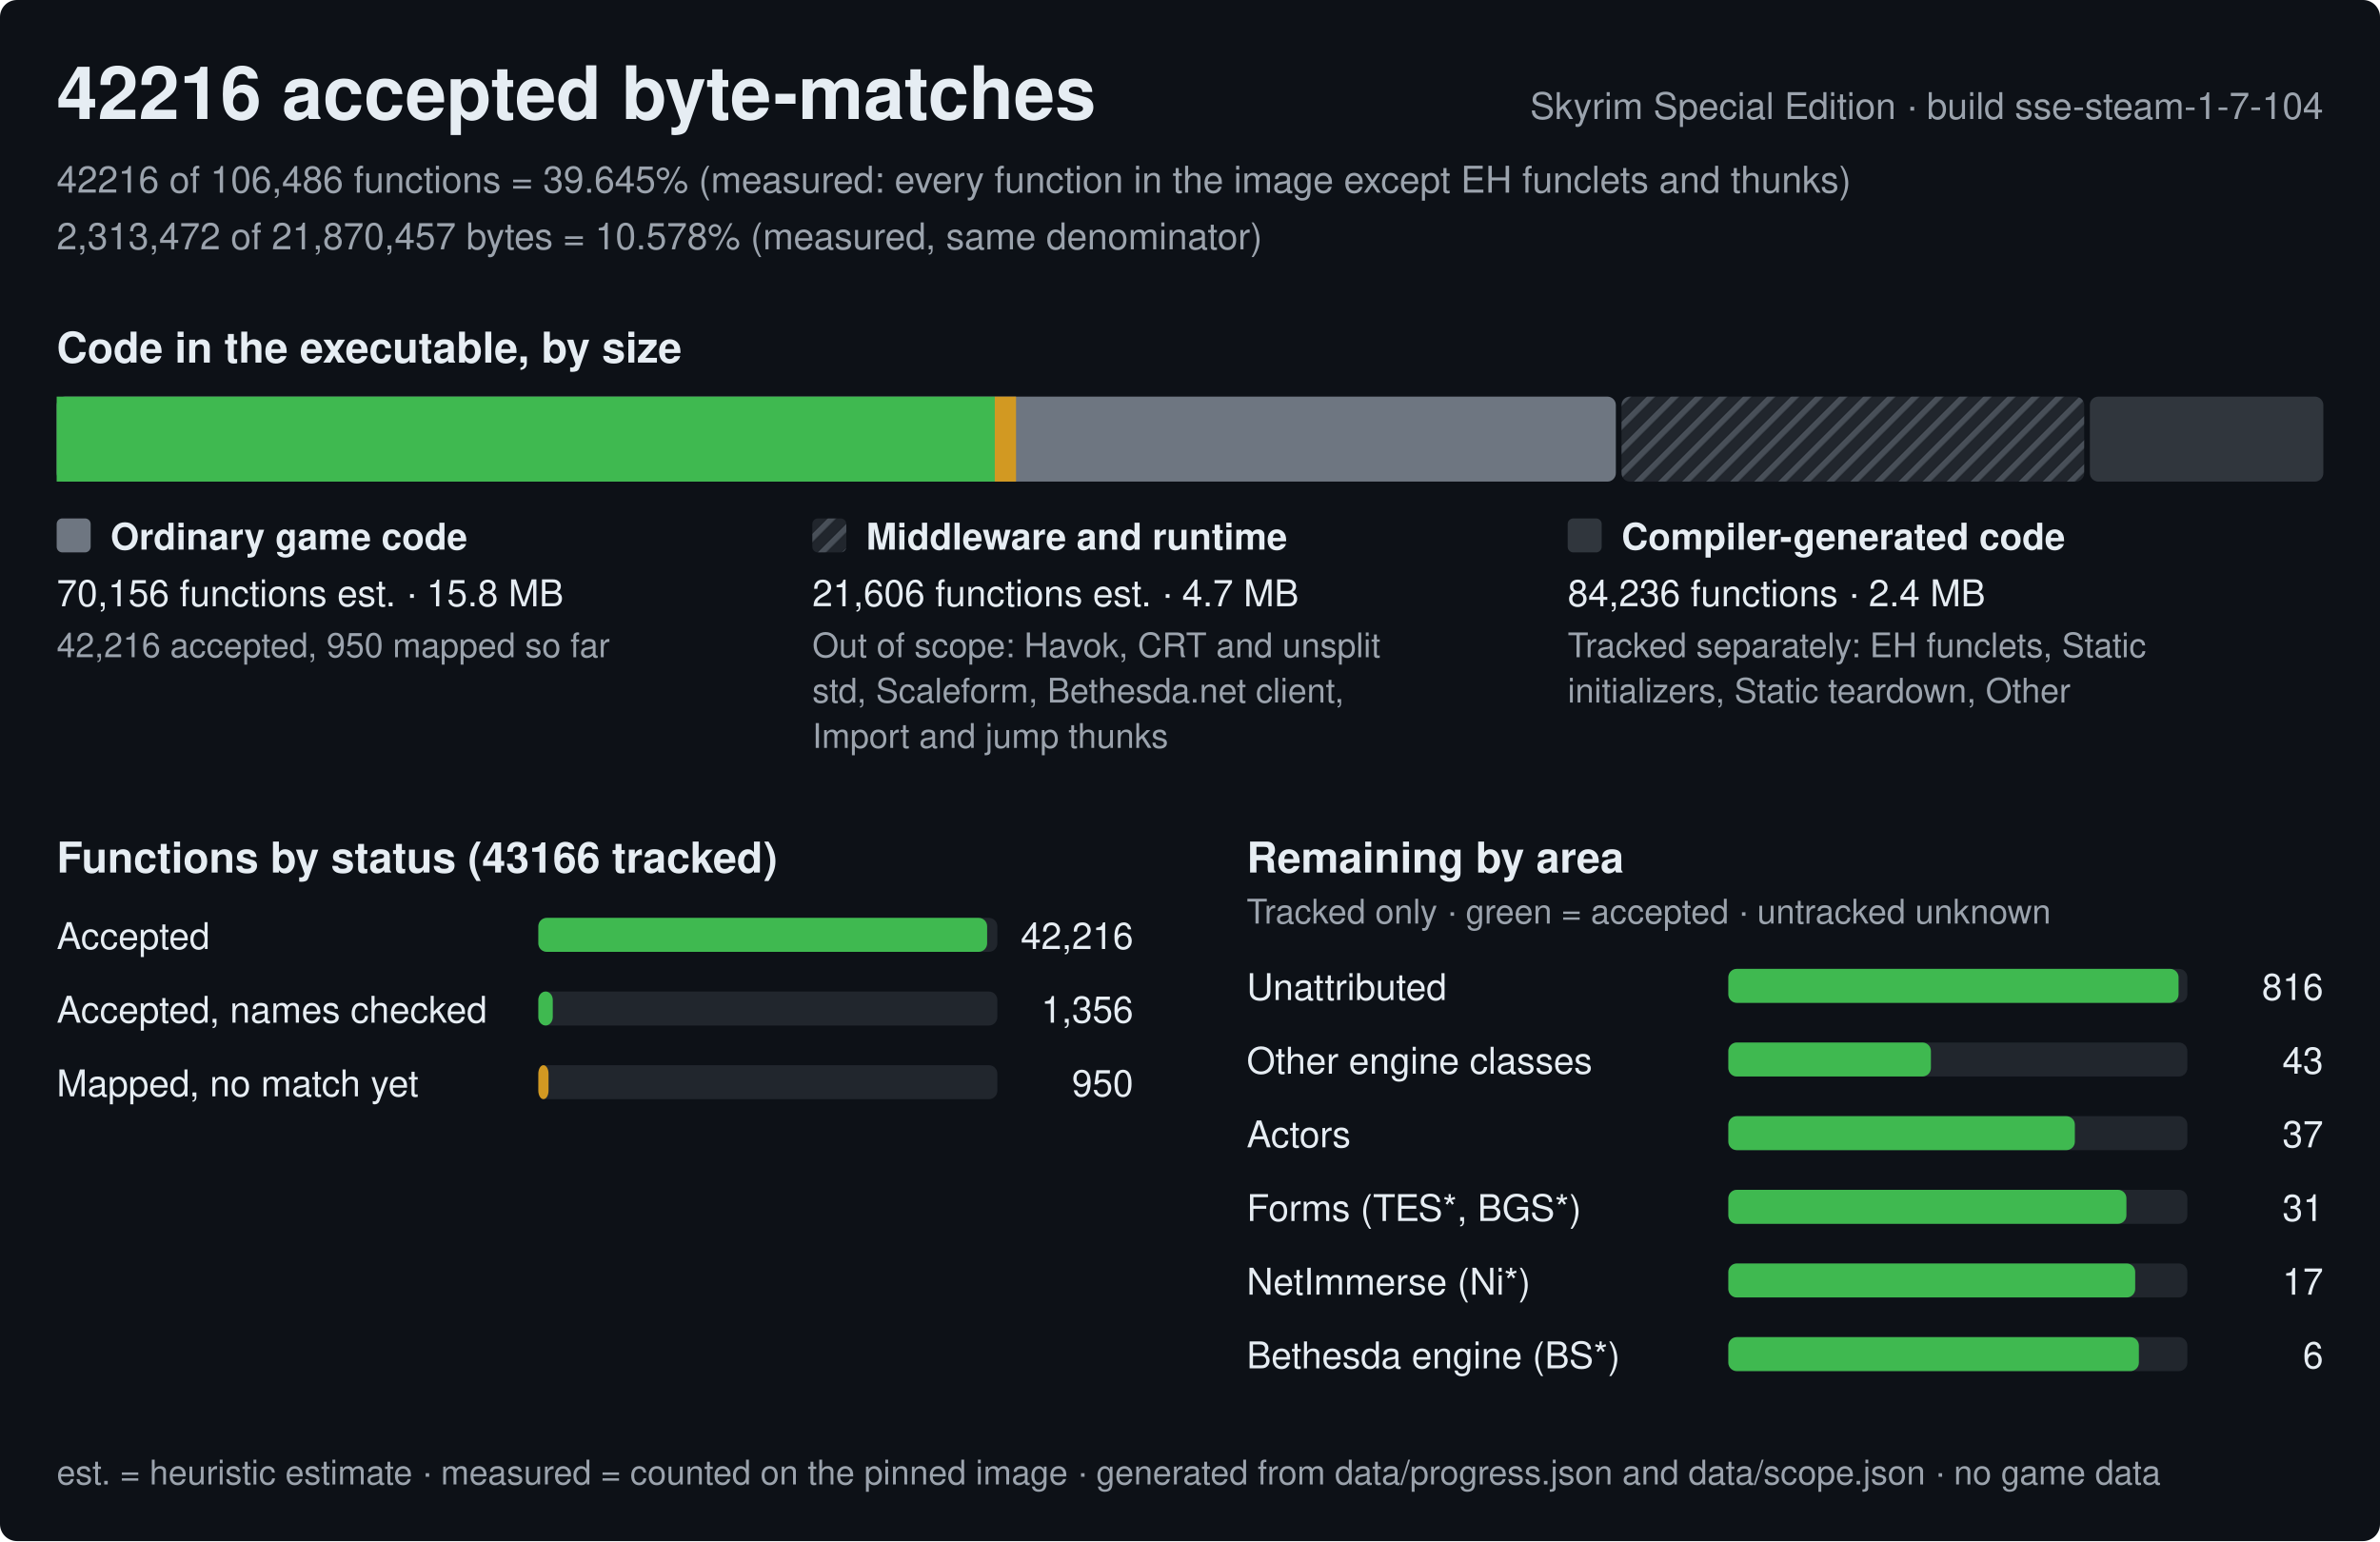
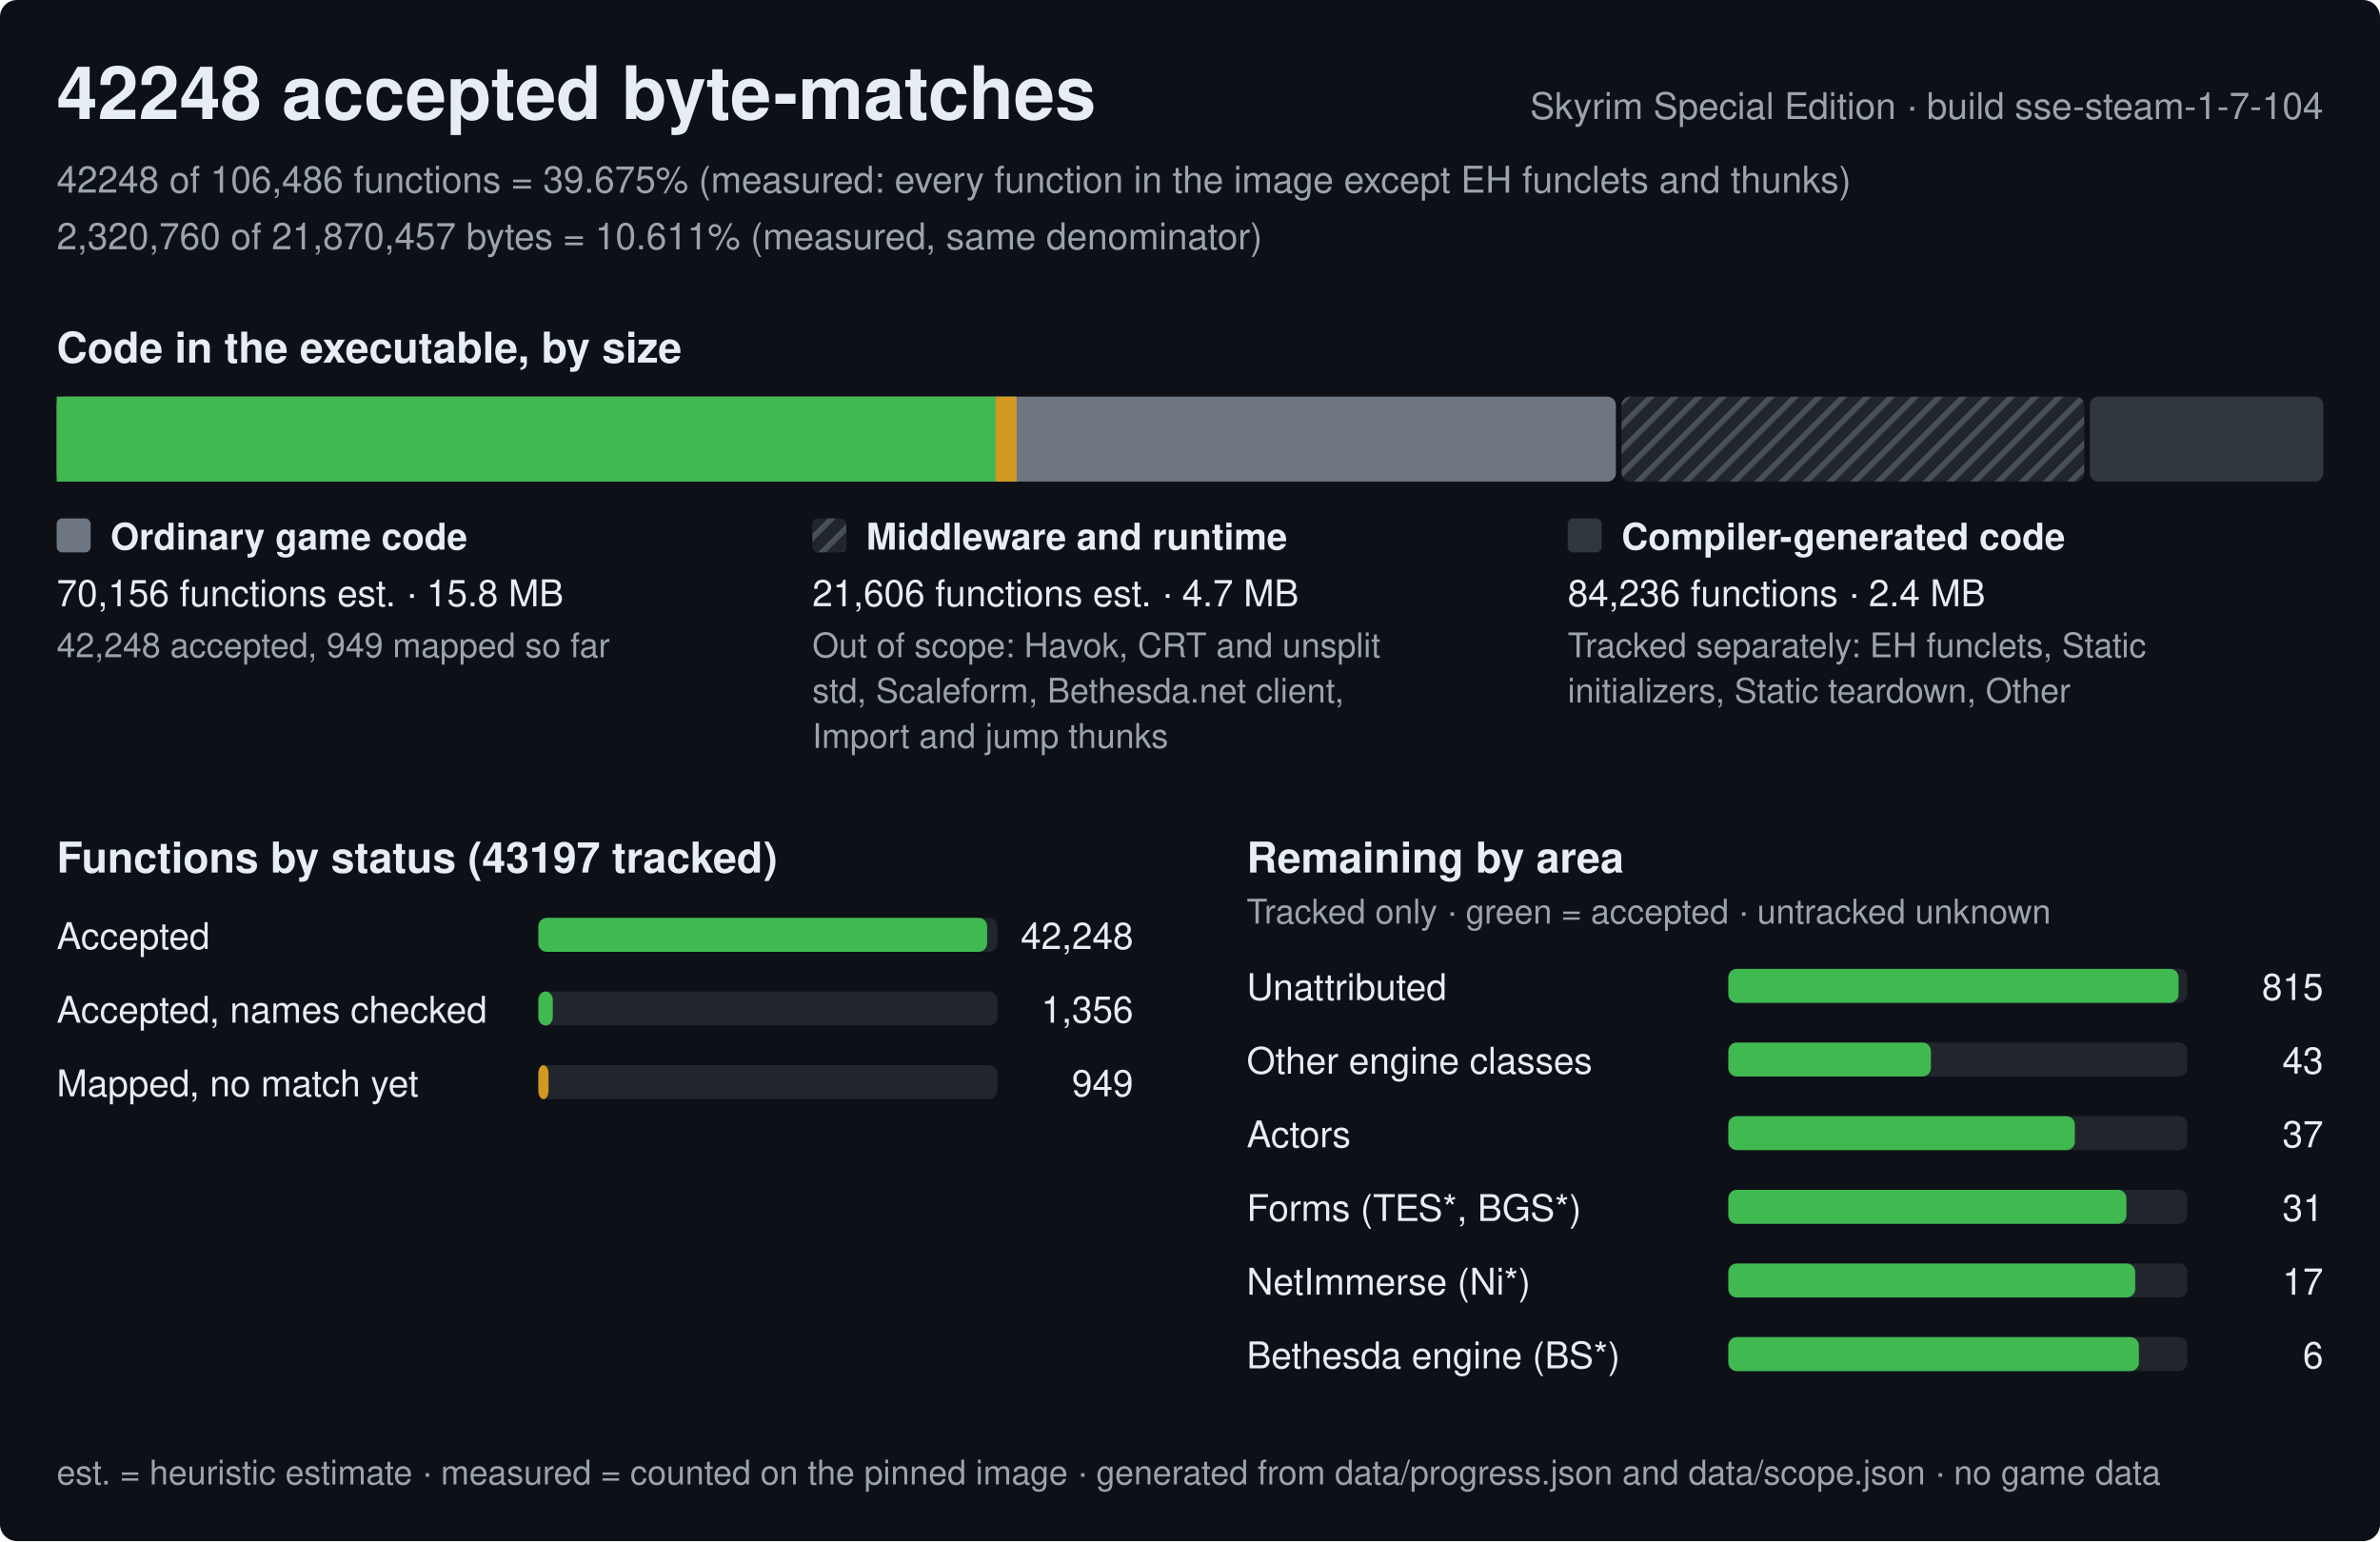
<svg xmlns="http://www.w3.org/2000/svg" width="840" height="544" viewBox="0 0 840 544" role="img" aria-label="Progress of the Skyrim Special Edition byte-matching reconstruction, build sse-steam-1-7-104">
  <style>text{font-family:-apple-system,BlinkMacSystemFont,'Segoe UI',Helvetica,Arial,sans-serif;fill:#e6edf3;white-space:pre}.h{font-size:26px;font-weight:600}.st{font-size:15px;font-weight:600}.lb{font-size:13px;font-weight:600}.bl{font-size:12px;font-weight:600;stroke:#0d1117;stroke-width:3px;paint-order:stroke;stroke-linejoin:round}.rl{font-size:13px}.fn{font-size:12px;fill:#9ba3ad}.mu{fill:#9ba3ad}</style>
  <defs>
    <pattern id="hx" width="6" height="6" patternUnits="userSpaceOnUse" patternTransform="rotate(45)">
      <rect width="6" height="6" fill="#21262d" />
      <rect width="2" height="6" fill="#484f58" />
    </pattern>
  </defs>
  <rect width="840" height="544" rx="6" fill="#0d1117" />
-   <text x="20" y="42" class="h">42216 accepted byte-matches</text>
+   <text x="20" y="42" class="h">42248 accepted byte-matches</text>
  <text x="820" y="42" class="rl mu" text-anchor="end">Skyrim Special Edition · build sse-steam-1-7-104</text>
-   <text x="20" y="68" class="rl mu">42216 of 106,486 functions = 39.645% (measured: every function in the image except EH funclets and thunks)</text>
-   <text x="20" y="88" class="rl mu">2,313,472 of 21,870,457 bytes = 10.578% (measured, same denominator)</text>
+   <text x="20" y="68" class="rl mu">42248 of 106,486 functions = 39.675% (measured: every function in the image except EH funclets and thunks)</text>
+   <text x="20" y="88" class="rl mu">2,320,760 of 21,870,457 bytes = 10.611% (measured, same denominator)</text>
  <text x="20" y="128" class="st">Code in the executable, by size</text>
  <rect x="20" y="140" width="550.3" height="30" rx="3" fill="#6e7681" />
-   <rect x="20" y="140" width="331.1" height="30" fill="#3fb950" />
-   <rect x="351.1" y="140" width="7.5" height="30" fill="#d29922" />
+   <rect x="20" y="140" width="331.4" height="30" fill="#3fb950" />
+   <rect x="351.4" y="140" width="7.4" height="30" fill="#d29922" />
  <rect x="572.3" y="140" width="163.3" height="30" rx="3" fill="url(#hx)" />
  <rect x="737.6" y="140" width="82.4" height="30" rx="3" fill="#30363d" />
  <rect x="20" y="183" width="12" height="12" rx="2" fill="#6e7681" />
  <text x="39" y="194" class="lb">Ordinary game code</text>
  <text x="20" y="214" class="rl">70,156 functions est. · 15.8 MB</text>
-   <text x="20" y="232" class="fn">42,216 accepted, 950 mapped so far</text>
+   <text x="20" y="232" class="fn">42,248 accepted, 949 mapped so far</text>
  <rect x="286.7" y="183" width="12" height="12" rx="2" fill="url(#hx)" />
  <text x="305.7" y="194" class="lb">Middleware and runtime</text>
  <text x="286.7" y="214" class="rl">21,606 functions est. · 4.7 MB</text>
  <text x="286.7" y="232" class="fn">Out of scope: Havok, CRT and unsplit</text>
  <text x="286.7" y="248" class="fn">std, Scaleform, Bethesda.net client,</text>
  <text x="286.7" y="264" class="fn">Import and jump thunks</text>
  <rect x="553.3" y="183" width="12" height="12" rx="2" fill="#30363d" />
  <text x="572.3" y="194" class="lb">Compiler-generated code</text>
  <text x="553.3" y="214" class="rl">84,236 functions · 2.4 MB</text>
  <text x="553.3" y="232" class="fn">Tracked separately: EH funclets, Static</text>
  <text x="553.3" y="248" class="fn">initializers, Static teardown, Other</text>
-   <text x="20" y="308" class="st">Functions by status (43166 tracked)</text>
+   <text x="20" y="308" class="st">Functions by status (43197 tracked)</text>
  <text x="20" y="335" class="rl">Accepted</text>
  <rect x="190" y="324" width="162.0" height="12" rx="3" fill="#21262d" />
  <rect x="190" y="324" width="158.4" height="12" rx="3" fill="#3fb950" />
-   <text x="400.0" y="335" class="rl" text-anchor="end">42,216</text>
+   <text x="400.0" y="335" class="rl" text-anchor="end">42,248</text>
  <text x="20" y="361" class="rl">Accepted, names checked</text>
  <rect x="190" y="350" width="162.0" height="12" rx="3" fill="#21262d" />
  <rect x="190" y="350" width="5.1" height="12" rx="3" fill="#3fb950" />
  <text x="400.0" y="361" class="rl" text-anchor="end">1,356</text>
  <text x="20" y="387" class="rl">Mapped, no match yet</text>
  <rect x="190" y="376" width="162.0" height="12" rx="3" fill="#21262d" />
  <rect x="190" y="376" width="3.6" height="12" rx="3" fill="#d29922" />
-   <text x="400.0" y="387" class="rl" text-anchor="end">950</text>
+   <text x="400.0" y="387" class="rl" text-anchor="end">949</text>
  <text x="440.0" y="308" class="st">Remaining by area</text>
  <text x="440.0" y="326" class="fn">Tracked only · green = accepted · untracked unknown</text>
  <text x="440.0" y="353" class="rl">Unattributed</text>
  <rect x="610.0" y="342" width="162.0" height="12" rx="3" fill="#21262d" />
  <rect x="610.0" y="342" width="158.9" height="12" rx="3" fill="#3fb950" />
-   <text x="820.0" y="353" class="rl" text-anchor="end">816</text>
+   <text x="820.0" y="353" class="rl" text-anchor="end">815</text>
  <text x="440.0" y="379" class="rl">Other engine classes</text>
  <rect x="610.0" y="368" width="162.0" height="12" rx="3" fill="#21262d" />
  <rect x="610.0" y="368" width="71.5" height="12" rx="3" fill="#3fb950" />
  <text x="820.0" y="379" class="rl" text-anchor="end">43</text>
  <text x="440.0" y="405" class="rl">Actors</text>
  <rect x="610.0" y="394" width="162.0" height="12" rx="3" fill="#21262d" />
  <rect x="610.0" y="394" width="122.3" height="12" rx="3" fill="#3fb950" />
  <text x="820.0" y="405" class="rl" text-anchor="end">37</text>
  <text x="440.0" y="431" class="rl">Forms (TES*, BGS*)</text>
  <rect x="610.0" y="420" width="162.0" height="12" rx="3" fill="#21262d" />
  <rect x="610.0" y="420" width="140.5" height="12" rx="3" fill="#3fb950" />
  <text x="820.0" y="431" class="rl" text-anchor="end">31</text>
  <text x="440.0" y="457" class="rl">NetImmerse (Ni*)</text>
  <rect x="610.0" y="446" width="162.0" height="12" rx="3" fill="#21262d" />
  <rect x="610.0" y="446" width="143.6" height="12" rx="3" fill="#3fb950" />
  <text x="820.0" y="457" class="rl" text-anchor="end">17</text>
  <text x="440.0" y="483" class="rl">Bethesda engine (BS*)</text>
  <rect x="610.0" y="472" width="162.0" height="12" rx="3" fill="#21262d" />
  <rect x="610.0" y="472" width="144.9" height="12" rx="3" fill="#3fb950" />
  <text x="820.0" y="483" class="rl" text-anchor="end">6</text>
  <text x="20" y="524" class="fn">est. = heuristic estimate · measured = counted on the pinned image · generated from data/progress.json and data/scope.json · no game data</text>
</svg>
